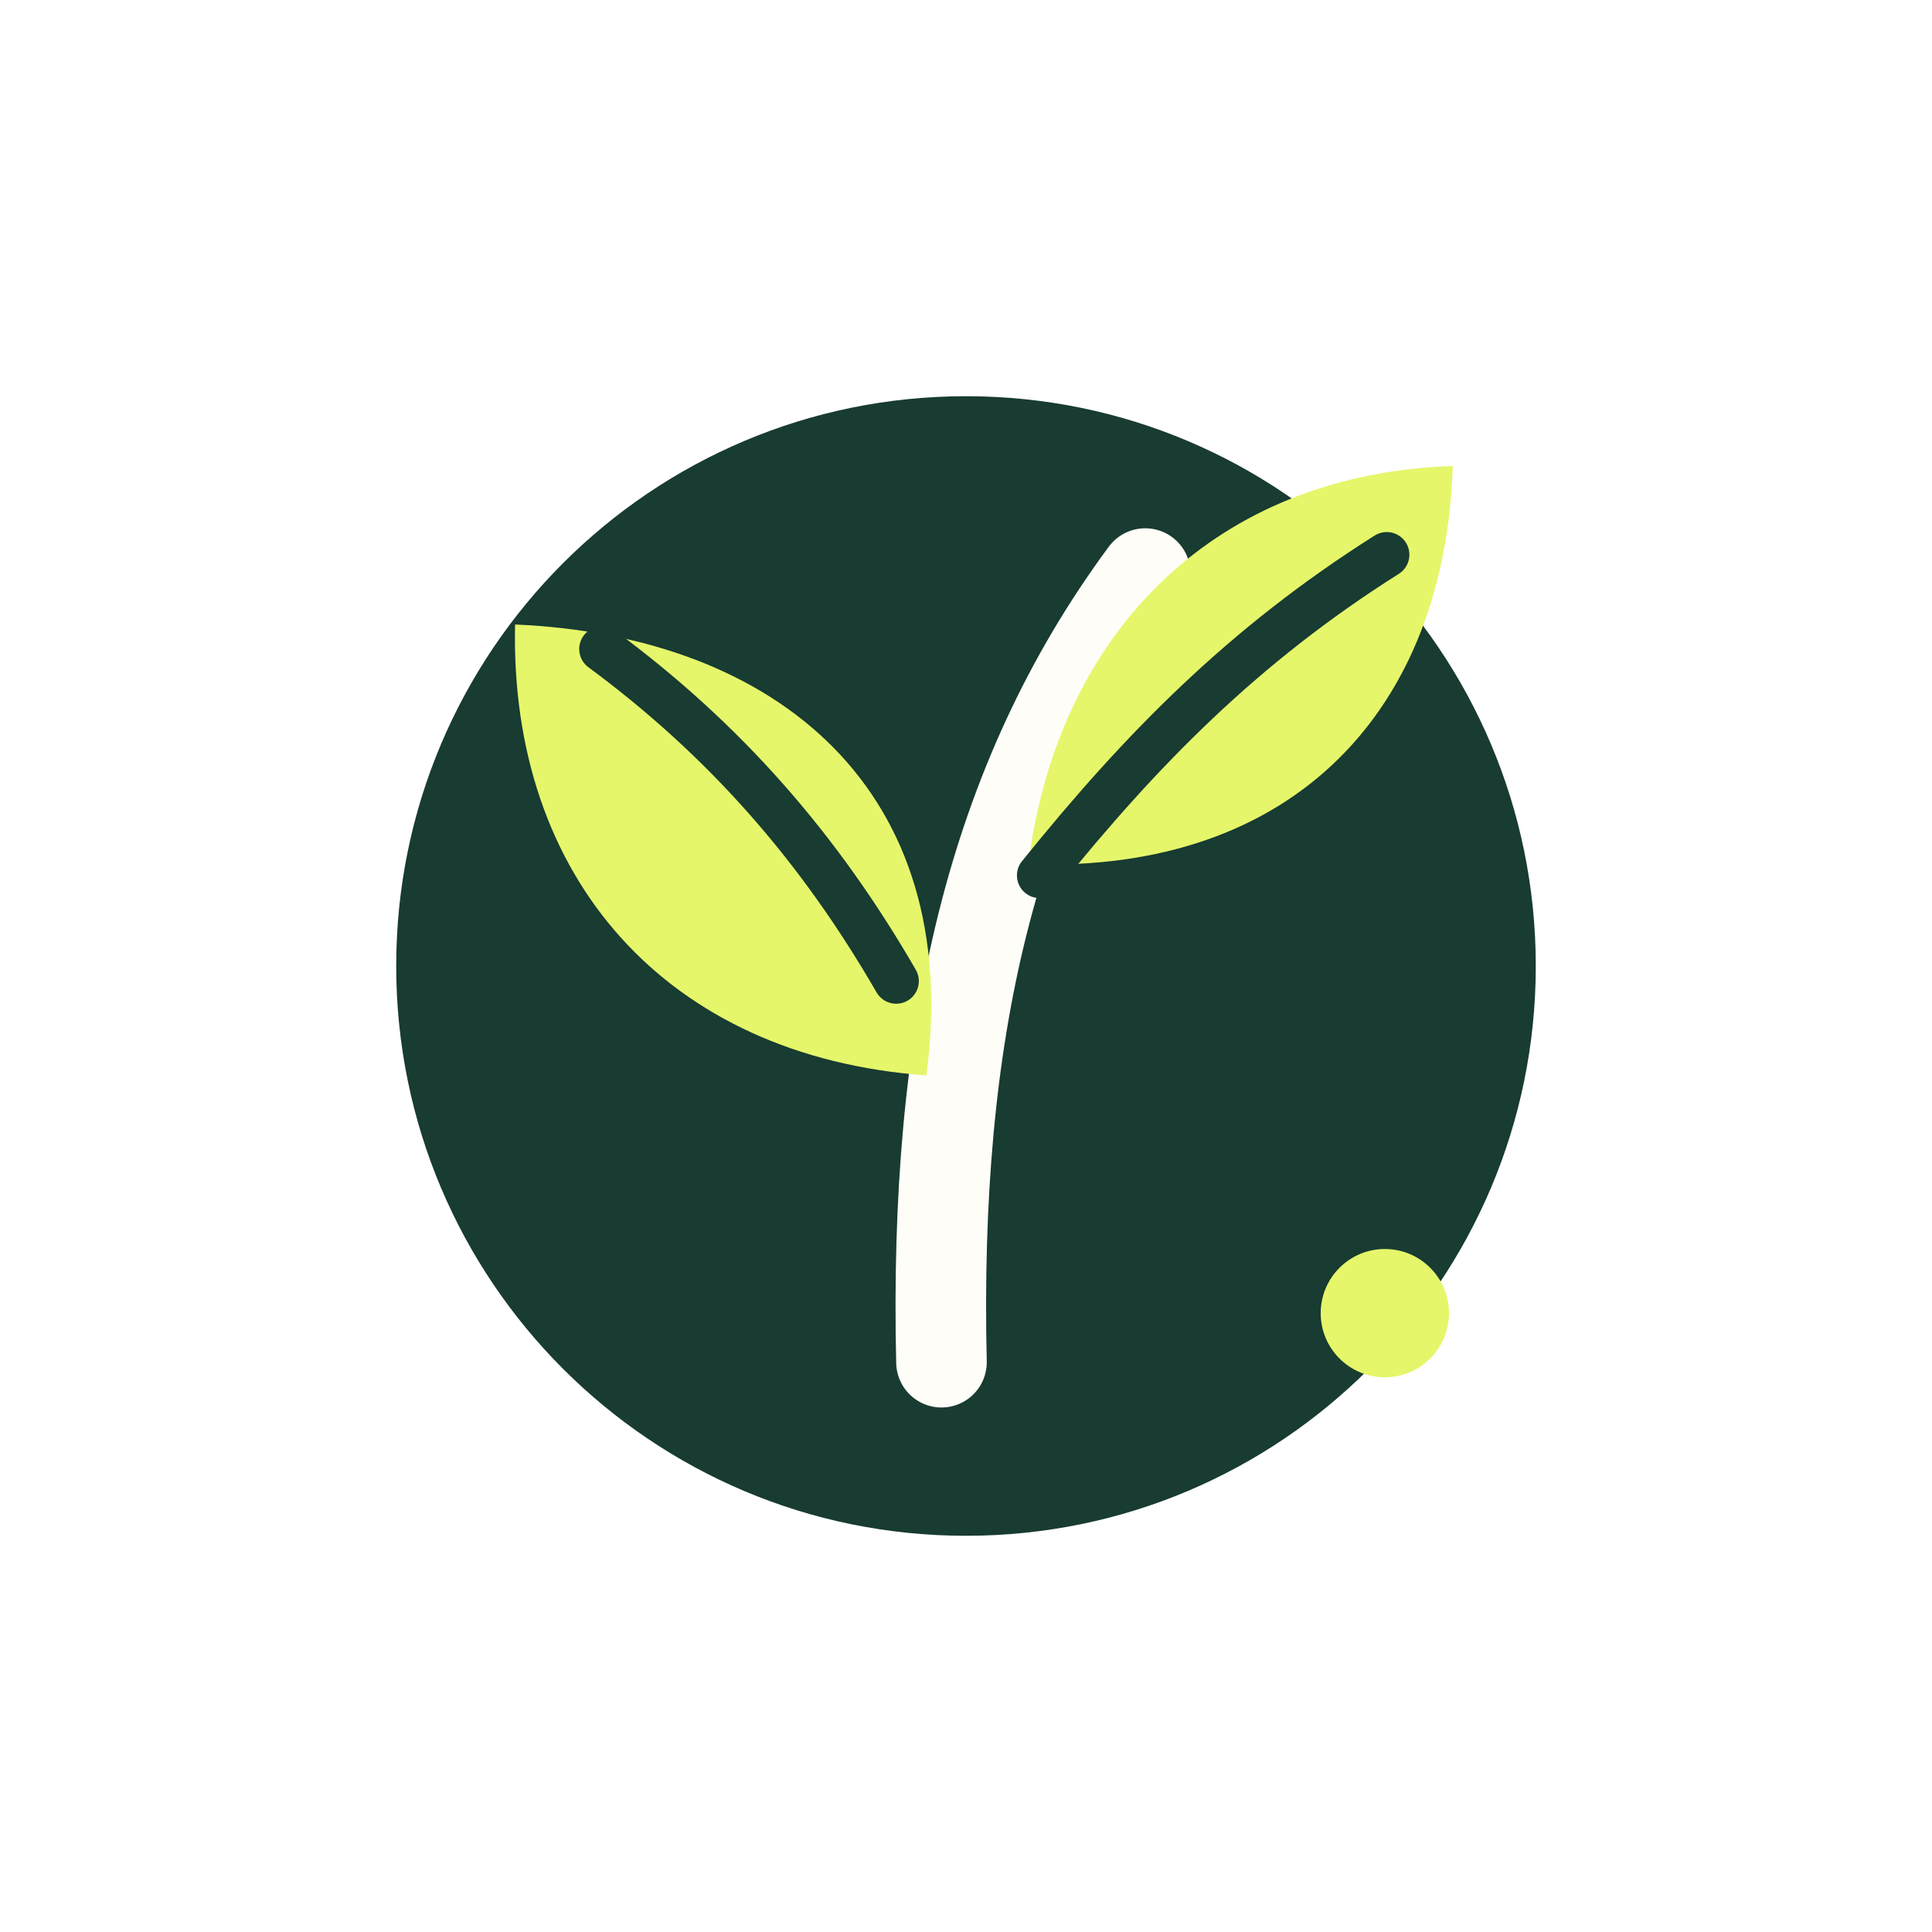
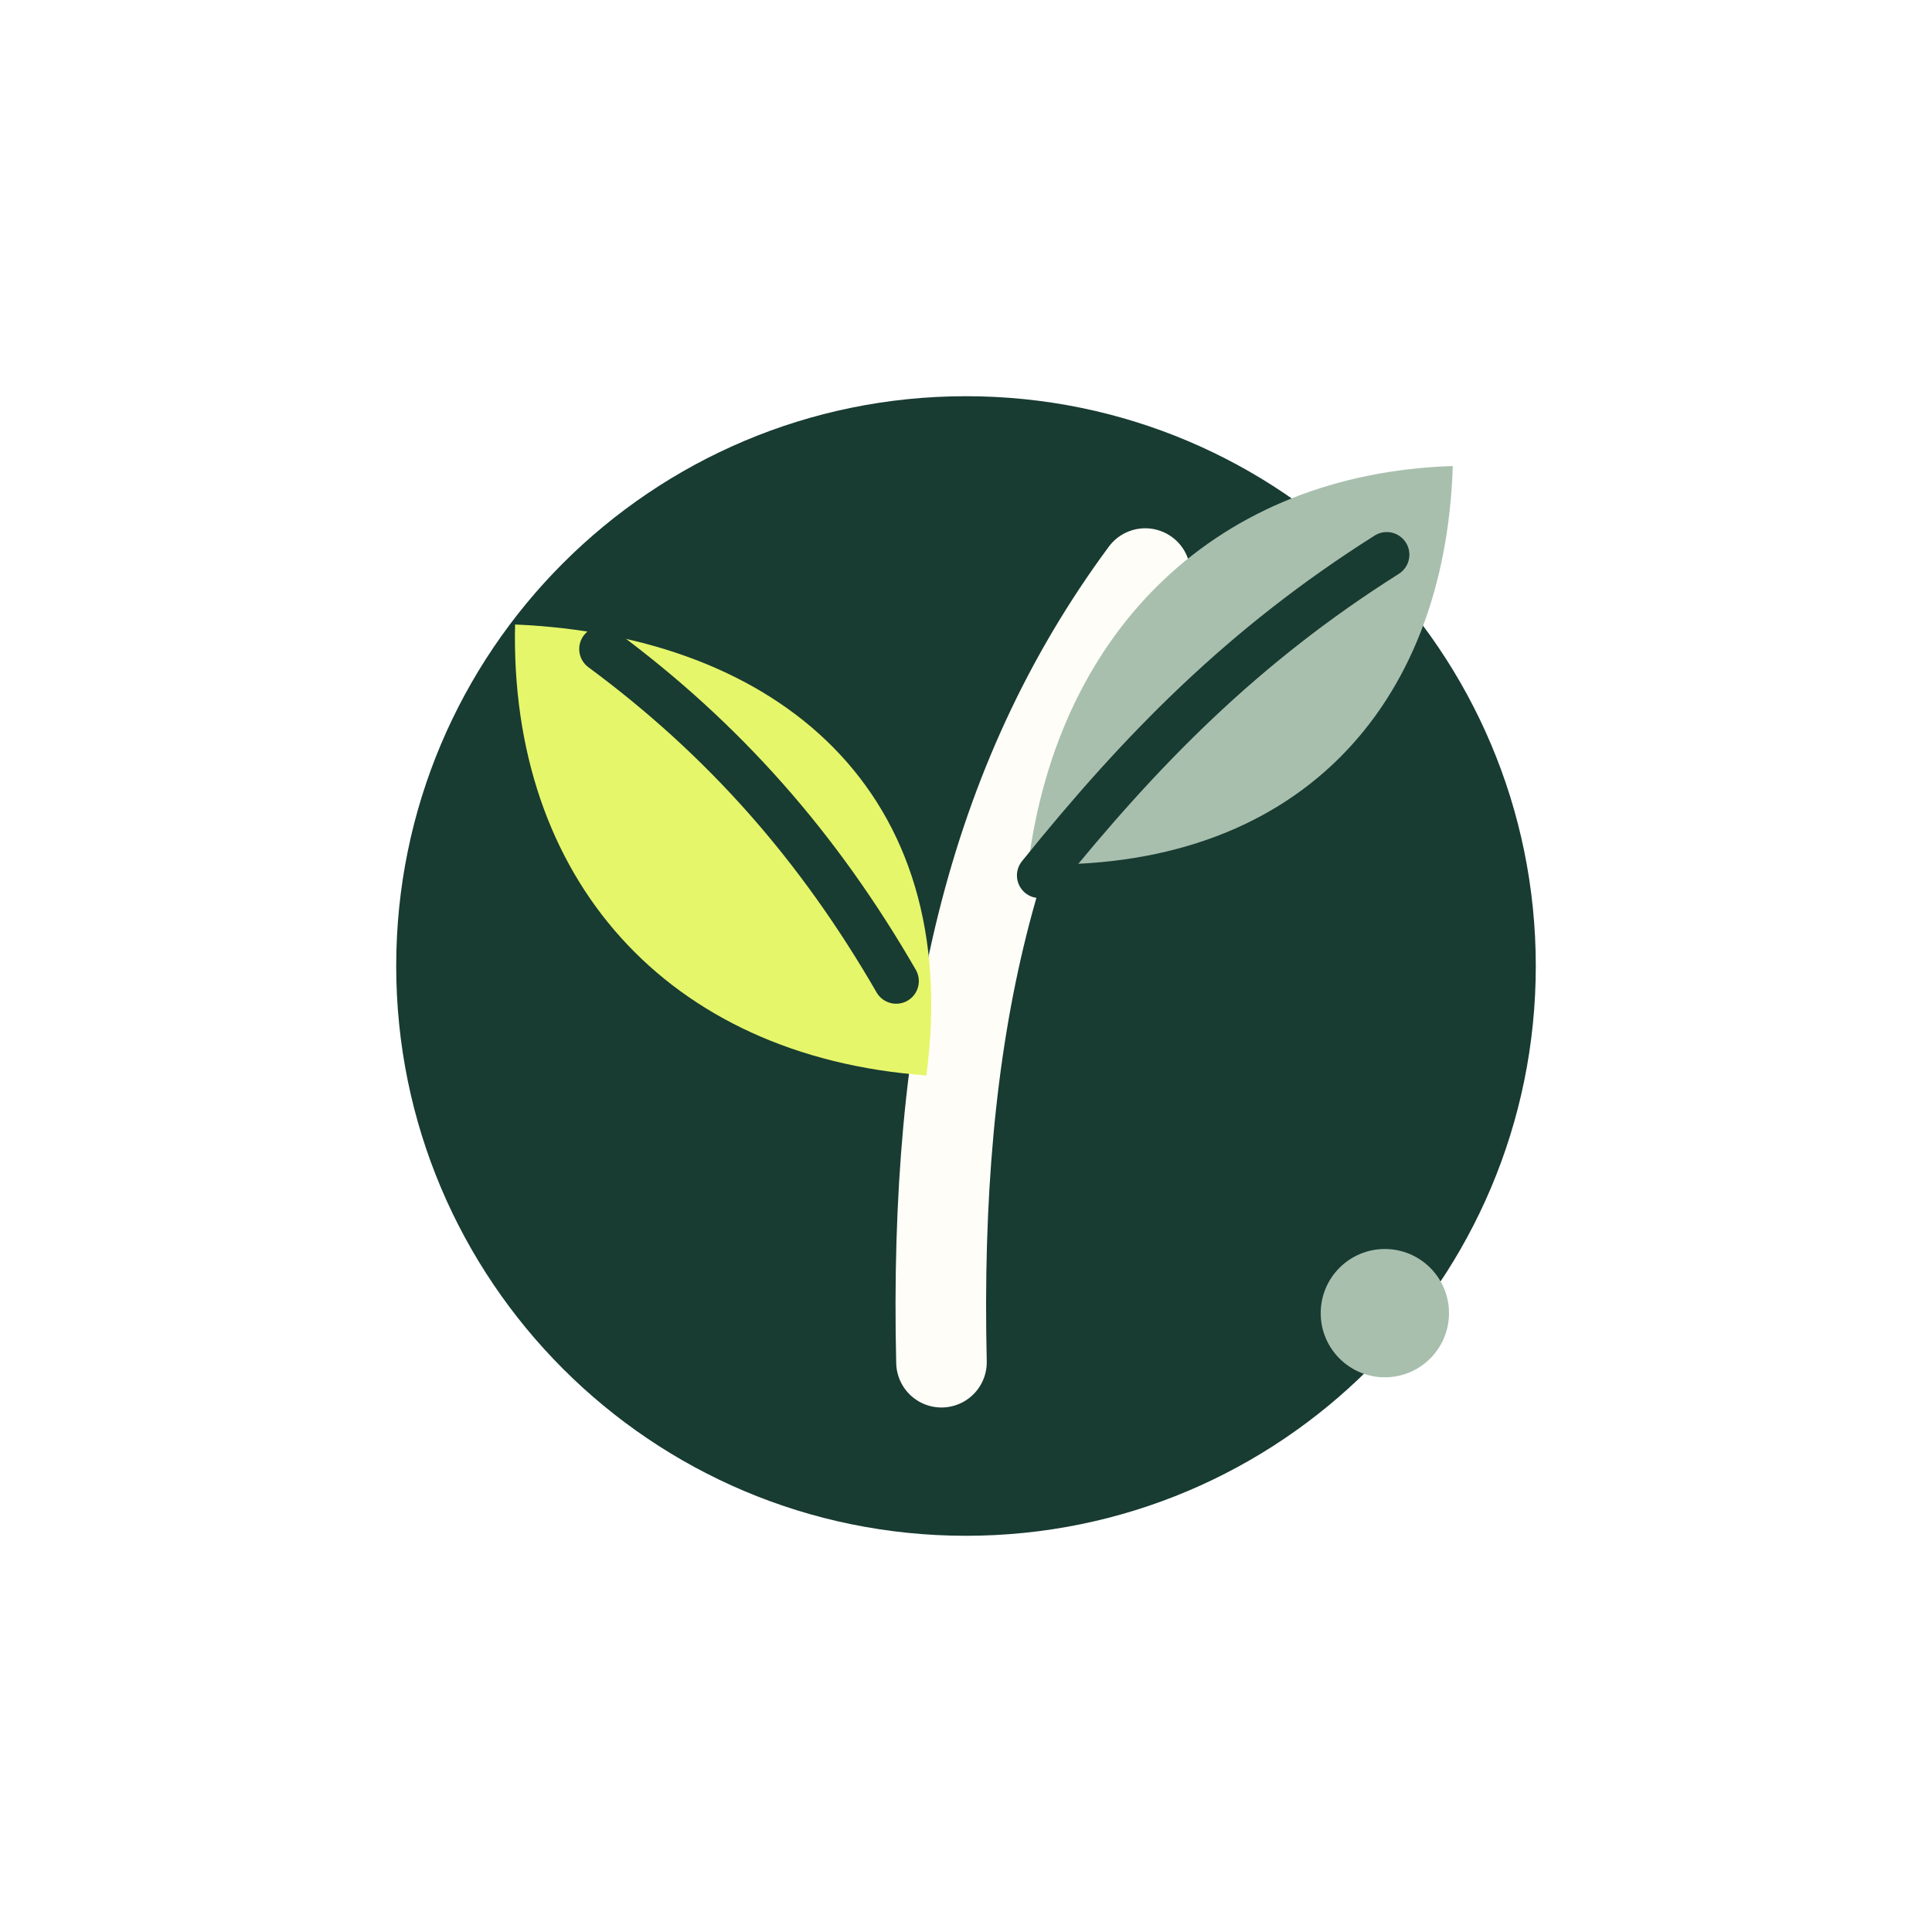
<svg xmlns="http://www.w3.org/2000/svg" viewBox="0 0 1024 1024">
  <circle cx="512" cy="512" r="302" fill="#183B32" />
  <path d="M499 722c-4-173 26-307 108-418" fill="none" stroke="#FFFDF7" stroke-width="48" stroke-linecap="round" />
  <path d="M491 570c-138-10-221-105-218-239 139 6 238 88 218 239Z" fill="#E6F66A" />
-   <path d="M545 458c16-125 101-207 225-211-4 128-83 216-225 211Z" fill="#E6F66A" />
+   <path d="M545 458c16-125 101-207 225-211-4 128-83 216-225 211Z" fill="#A8BFAE" />
  <path d="M319 344c65 48 115 105 156 176M735 294c-76 48-130 103-184 170" fill="none" stroke="#183B32" stroke-width="24" stroke-linecap="round" />
-   <circle cx="734" cy="696" r="34" fill="#E6F66A" />
+   <circle cx="734" cy="696" r="34" fill="#A8BFAE" />
</svg>
